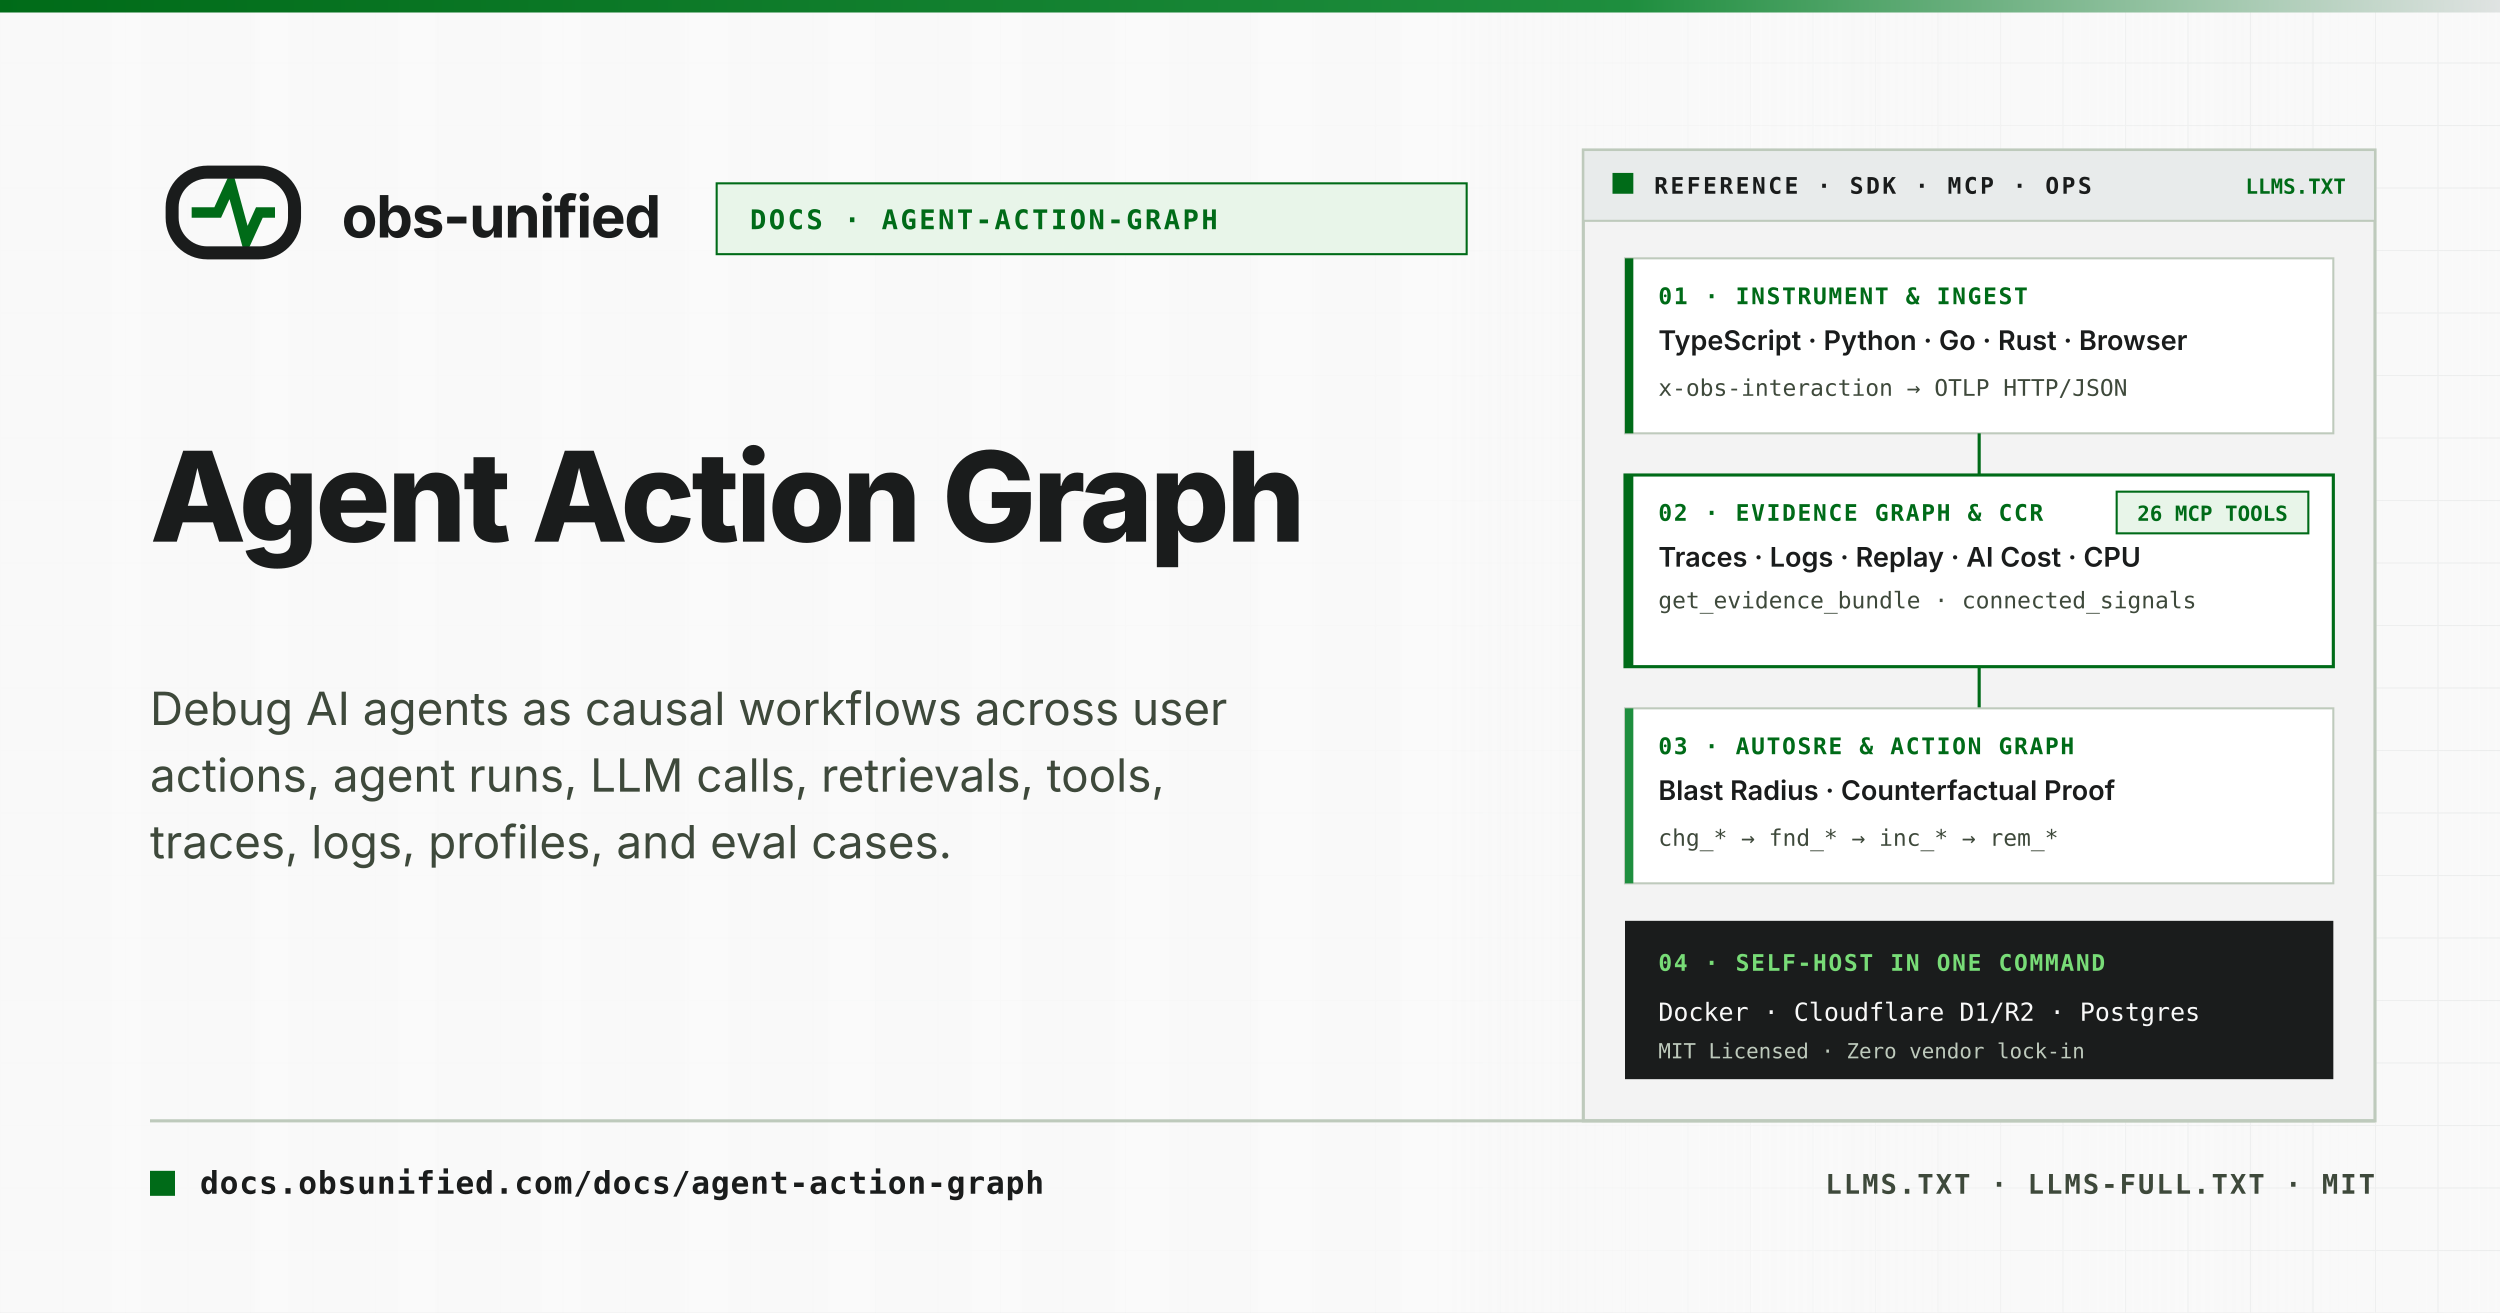
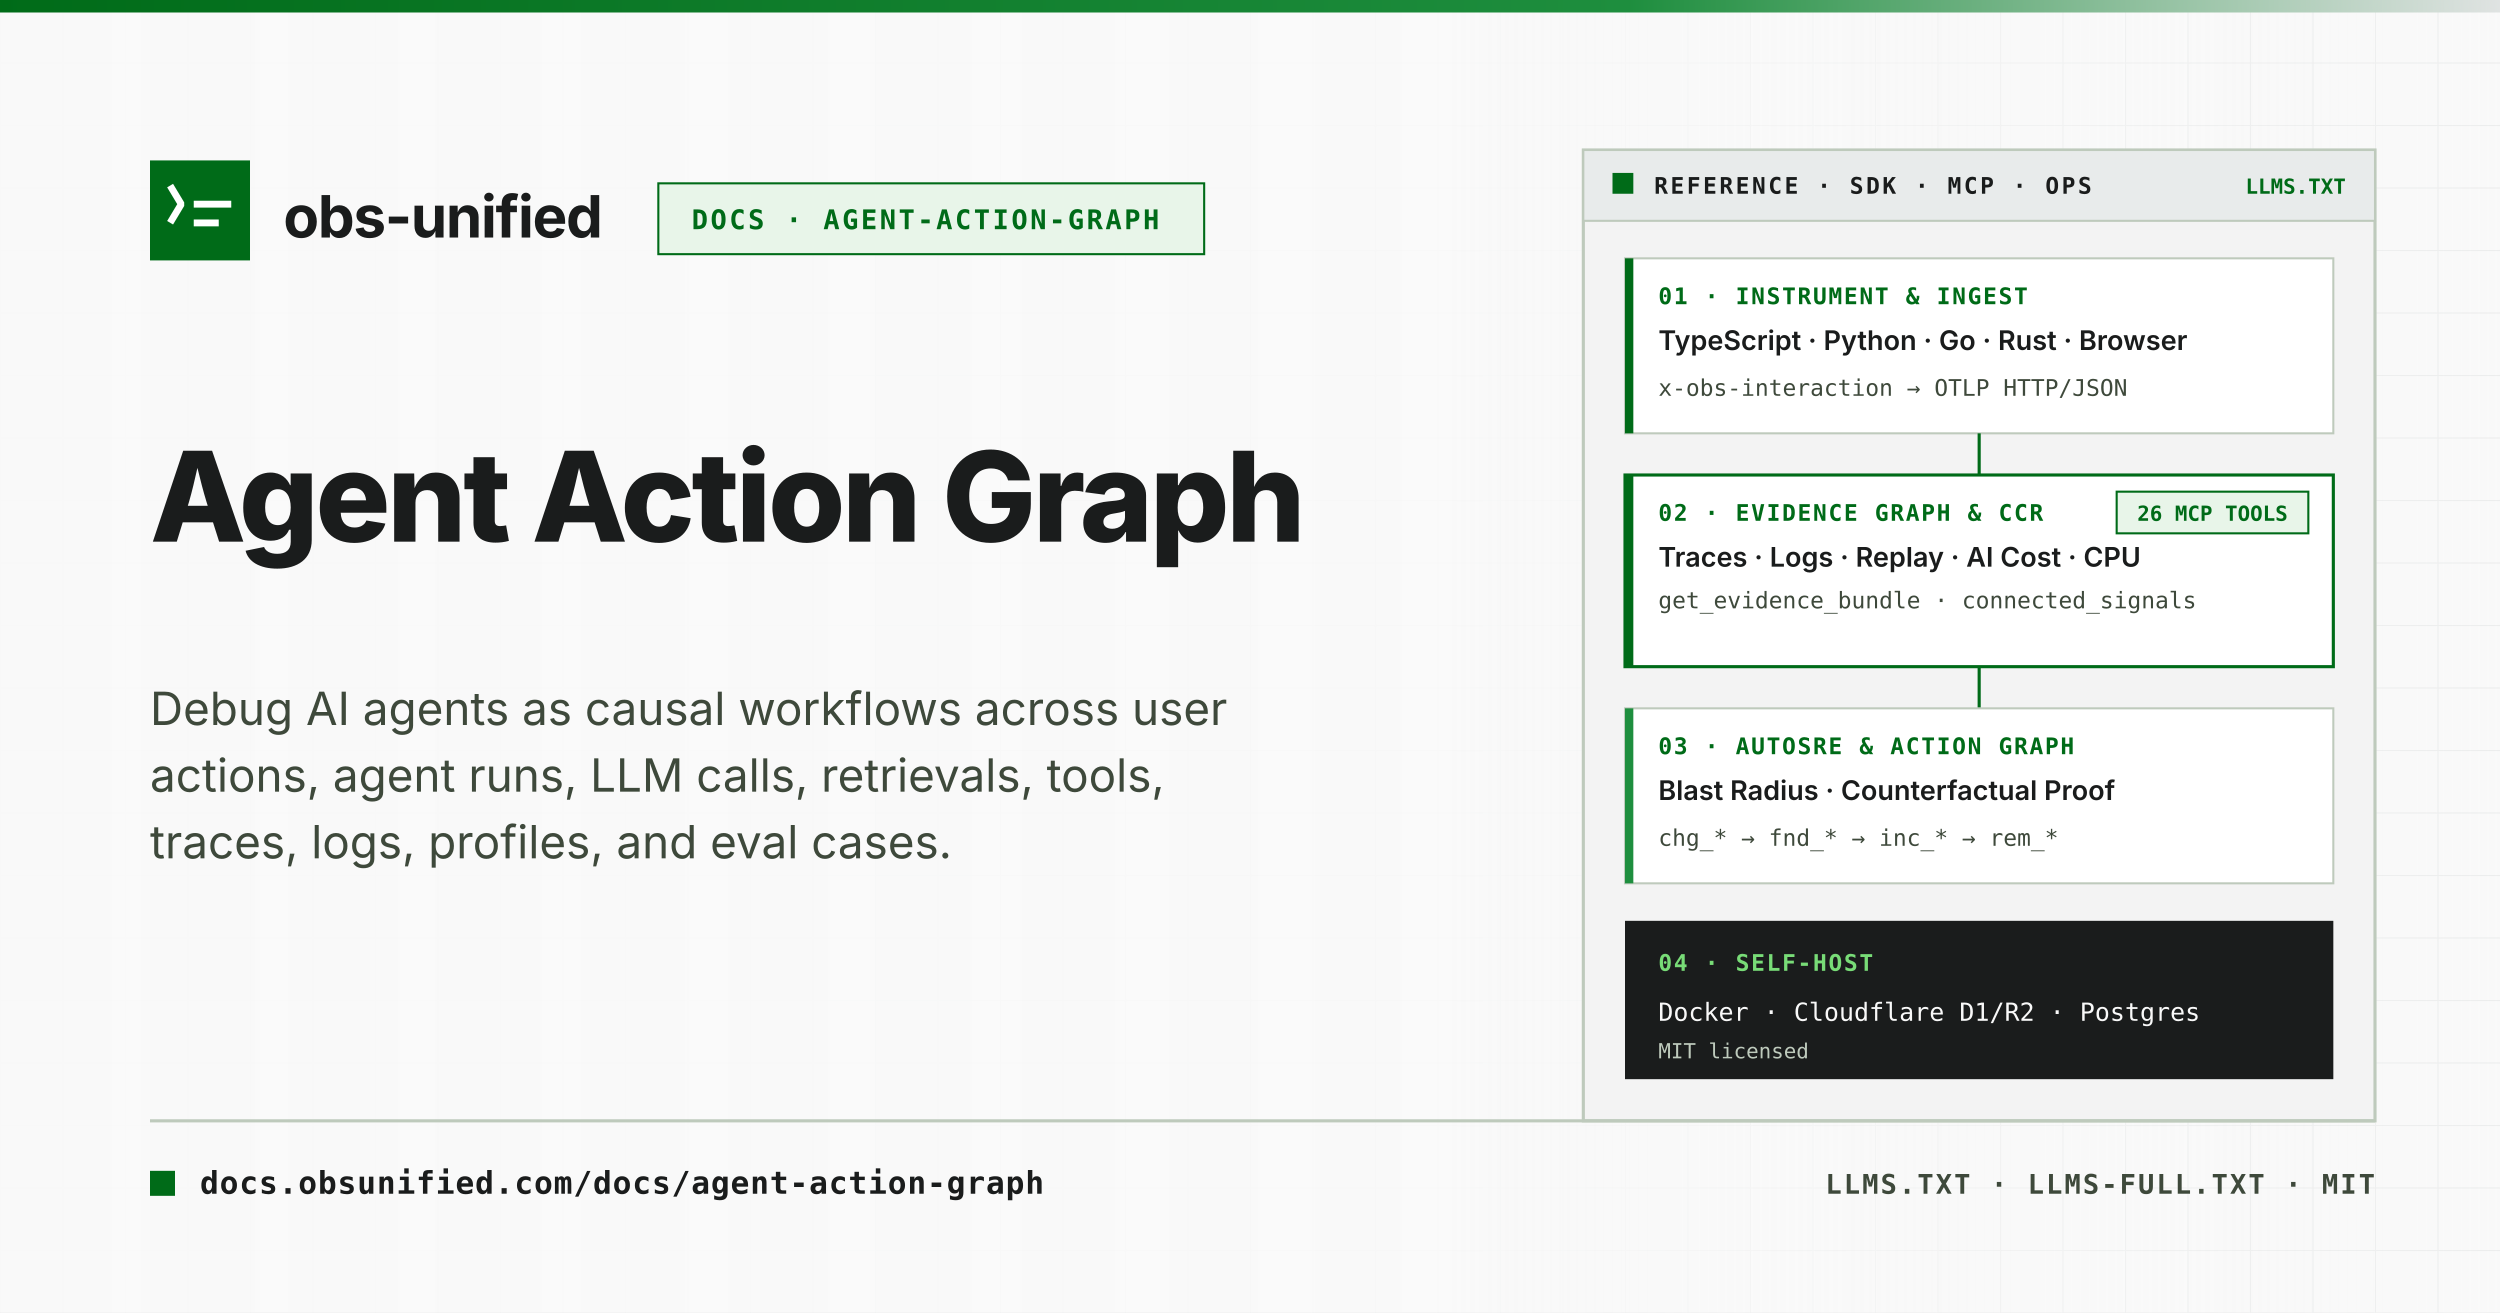
<svg xmlns="http://www.w3.org/2000/svg" viewBox="0 0 1200 630" width="1200" height="630" role="img" aria-label="Agent Action Graph — obs-unified documentation">
  <defs>
    <pattern id="grid" width="30" height="30" patternUnits="userSpaceOnUse">
      <path d="M 30 0 L 0 0 0 30" fill="none" stroke="#E2E4E4" stroke-width="1" />
    </pattern>
    <linearGradient id="surfaceFade" x1="0" y1="0" x2="1" y2="0">
      <stop offset="0%" stop-color="#F9F9F9" stop-opacity="0.97" />
      <stop offset="58%" stop-color="#F9F9F9" stop-opacity="0.93" />
      <stop offset="100%" stop-color="#F9F9F9" stop-opacity="0.45" />
    </linearGradient>
    <linearGradient id="accentBar" x1="0" y1="0" x2="1" y2="0">
      <stop offset="0%" stop-color="#006B18" />
      <stop offset="65%" stop-color="#1E8E3E" />
      <stop offset="100%" stop-color="#E2E4E4" />
    </linearGradient>
  </defs>
  <rect width="1200" height="630" fill="#F9F9F9" />
  <rect width="1200" height="630" fill="url(#grid)" />
  <rect width="1200" height="630" fill="url(#surfaceFade)" />
  <rect x="0" y="0" width="1200" height="6" fill="url(#accentBar)" />
  <g transform="translate(760, 72)">
    <rect x="0" y="0" width="380" height="466" fill="#F3F3F3" stroke="#BECABC" stroke-width="1.5" />
    <rect x="0" y="0" width="380" height="34" fill="#E8EBEB" stroke="#BECABC" stroke-width="1" />
    <rect x="14" y="11" width="10" height="10" fill="#006B18" />
    <text x="34" y="21" font-family="'JetBrains Mono', 'SFMono-Regular', Menlo, monospace" font-size="11" font-weight="700" fill="#1A1C1C" letter-spacing="1.2">REFERENCE · SDK · MCP · OPS</text>
    <text x="366" y="21" text-anchor="end" font-family="'JetBrains Mono', 'SFMono-Regular', Menlo, monospace" font-size="10" font-weight="600" fill="#006B18">LLMS.TXT</text>
    <rect x="20" y="52" width="340" height="84" fill="#FFFFFF" stroke="#BECABC" stroke-width="1" />
    <rect x="20" y="52" width="4" height="84" fill="#006B18" />
    <text x="36" y="74" font-family="'JetBrains Mono', 'SFMono-Regular', Menlo, monospace" font-size="11" font-weight="700" fill="#006B18" letter-spacing="0.8">01 · INSTRUMENT &amp; INGEST</text>
    <text x="36" y="96" font-family="'Inter', -apple-system, sans-serif" font-size="13" font-weight="600" fill="#1A1C1C">TypeScript · Python · Go · Rust · Browser</text>
    <text x="36" y="118" font-family="'JetBrains Mono', 'SFMono-Regular', Menlo, monospace" font-size="11" font-weight="500" fill="#3E493B">x-obs-interaction → OTLP HTTP/JSON</text>
    <line x1="190" y1="136" x2="190" y2="156" stroke="#006B18" stroke-width="1.5" />
    <rect x="20" y="156" width="340" height="92" fill="#FFFFFF" stroke="#006B18" stroke-width="1.5" />
    <rect x="20" y="156" width="4" height="92" fill="#006B18" />
    <text x="36" y="178" font-family="'JetBrains Mono', 'SFMono-Regular', Menlo, monospace" font-size="11" font-weight="700" fill="#006B18" letter-spacing="0.8">02 · EVIDENCE GRAPH &amp; CCR</text>
    <text x="36" y="200" font-family="'Inter', -apple-system, sans-serif" font-size="13" font-weight="600" fill="#1A1C1C">Traces · Logs · Replay · AI Cost · CPU</text>
    <text x="36" y="220" font-family="'JetBrains Mono', 'SFMono-Regular', Menlo, monospace" font-size="11" font-weight="500" fill="#3E493B">get_evidence_bundle · connected_signals</text>
    <rect x="256" y="164" width="92" height="20" fill="#E8F5E9" stroke="#006B18" stroke-width="1" />
    <text x="302" y="178" text-anchor="middle" font-family="'JetBrains Mono', 'SFMono-Regular', Menlo, monospace" font-size="10" font-weight="700" fill="#006B18">26 MCP TOOLS</text>
    <line x1="190" y1="248" x2="190" y2="268" stroke="#006B18" stroke-width="1.5" />
    <rect x="20" y="268" width="340" height="84" fill="#FFFFFF" stroke="#BECABC" stroke-width="1" />
    <rect x="20" y="268" width="4" height="84" fill="#1E8E3E" />
    <text x="36" y="290" font-family="'JetBrains Mono', 'SFMono-Regular', Menlo, monospace" font-size="11" font-weight="700" fill="#006B18" letter-spacing="0.8">03 · AUTOSRE &amp; ACTION GRAPH</text>
    <text x="36" y="312" font-family="'Inter', -apple-system, sans-serif" font-size="13" font-weight="600" fill="#1A1C1C">Blast Radius · Counterfactual Proof</text>
    <text x="36" y="334" font-family="'JetBrains Mono', 'SFMono-Regular', Menlo, monospace" font-size="11" font-weight="500" fill="#3E493B">chg_* → fnd_* → inc_* → rem_*</text>
    <rect x="20" y="370" width="340" height="76" fill="#1A1C1C" />
-     <text x="36" y="394" font-family="'JetBrains Mono', 'SFMono-Regular', Menlo, monospace" font-size="11" font-weight="700" fill="#78DC77" letter-spacing="0.8">04 · SELF-HOST IN ONE COMMAND</text>
+     <text x="36" y="394" font-family="'JetBrains Mono', 'SFMono-Regular', Menlo, monospace" font-size="11" font-weight="700" fill="#78DC77" letter-spacing="0.8">04 · SELF-HOST</text>
    <text x="36" y="418" font-family="'JetBrains Mono', 'SFMono-Regular', Menlo, monospace" font-size="12" font-weight="500" fill="#F9F9F9">Docker · Cloudflare D1/R2 · Postgres</text>
-     <text x="36" y="436" font-family="'JetBrains Mono', 'SFMono-Regular', Menlo, monospace" font-size="10" font-weight="500" fill="#BECABC">MIT Licensed · Zero vendor lock-in</text>
+     <text x="36" y="436" font-family="'JetBrains Mono', 'SFMono-Regular', Menlo, monospace" font-size="10" font-weight="500" fill="#BECABC">MIT licensed</text>
  </g>
  <g transform="translate(72, 72)">
-     <g transform="scale(2.5)">
-       <path d="M9 12H13L15.5 6.5L18.5 17.5L21 12H23" stroke="#006B18" stroke-width="2" stroke-linecap="square" stroke-linejoin="miter" fill="none" />
-       <path fill-rule="evenodd" clip-rule="evenodd" d="M11 3C6.582 3 3 6.582 3 11V13C3 17.418 6.582 21 11 21H21C25.418 21 29 17.418 29 13V11C29 6.582 25.418 3 21 3H11ZM11 5.5C7.962 5.5 5.5 7.962 5.5 11V13C5.5 16.038 7.962 18.5 11 18.5H21C24.038 18.5 26.5 16.038 26.5 13V11C26.5 7.962 24.038 5.5 21 5.5H11Z" fill="#1A1C1C" />
+     <g transform="translate(0, 5) scale(1.5)">
+       <rect width="32" height="32" fill="#006B18" />
+       <path d="M7 9 L10 14 L7 19" fill="none" stroke="#FFFFFF" stroke-width="2.2" stroke-linejoin="bevel" stroke-linecap="square" />
+       <rect x="14" y="12.9" width="12" height="2.2" fill="#FFFFFF" />
+       <rect x="14" y="18.9" width="8" height="2.2" fill="#FFFFFF" />
    </g>
-     <text x="92" y="42" font-family="'Inter', -apple-system, BlinkMacSystemFont, 'Segoe UI', sans-serif" font-size="28" font-weight="700" fill="#1A1C1C" letter-spacing="-0.6">obs-unified</text>
-     <rect x="272" y="16" width="360" height="34" fill="#E8F5E9" stroke="#006B18" stroke-width="1" />
-     <text x="288" y="38" font-family="'JetBrains Mono', 'SFMono-Regular', Menlo, monospace" font-size="13" font-weight="700" fill="#006B18" letter-spacing="1.2">DOCS · AGENT-ACTION-GRAPH</text>
+     <text x="64" y="42" font-family="'Inter', -apple-system, BlinkMacSystemFont, 'Segoe UI', sans-serif" font-size="28" font-weight="700" fill="#1A1C1C" letter-spacing="-0.6">obs-unified</text>
+     <rect x="244" y="16" width="262" height="34" fill="#E8F5E9" stroke="#006B18" stroke-width="1" />
+     <text x="260" y="38" font-family="'JetBrains Mono', 'SFMono-Regular', Menlo, monospace" font-size="13" font-weight="700" fill="#006B18" letter-spacing="1.2">DOCS · AGENT-ACTION-GRAPH</text>
  </g>
  <text x="72" y="260" font-family="'Inter', -apple-system, BlinkMacSystemFont, 'Segoe UI', sans-serif" font-size="60" font-weight="800" fill="#1A1C1C" letter-spacing="-1.6">Agent Action Graph</text>
  <text x="72" y="348" font-family="'Inter', -apple-system, BlinkMacSystemFont, 'Segoe UI', sans-serif" font-size="22" font-weight="400" fill="#3E493B">Debug AI agents as causal workflows across user</text>
  <text x="72" y="380" font-family="'Inter', -apple-system, BlinkMacSystemFont, 'Segoe UI', sans-serif" font-size="22" font-weight="400" fill="#3E493B">actions, agent runs, LLM calls, retrievals, tools,</text>
  <text x="72" y="412" font-family="'Inter', -apple-system, BlinkMacSystemFont, 'Segoe UI', sans-serif" font-size="22" font-weight="400" fill="#3E493B">traces, logs, profiles, and eval cases.</text>
  <line x1="72" y1="538" x2="1140" y2="538" stroke="#BECABC" stroke-width="1.5" />
  <rect x="72" y="562" width="12" height="12" fill="#006B18" />
  <text x="96" y="573" font-family="'JetBrains Mono', 'SFMono-Regular', Menlo, monospace" font-size="15" font-weight="700" fill="#1A1C1C" letter-spacing="0.4">docs.obsunified.com/docs/agent-action-graph</text>
  <text x="1140" y="573" text-anchor="end" font-family="'JetBrains Mono', 'SFMono-Regular', Menlo, monospace" font-size="13" font-weight="600" fill="#3E493B" letter-spacing="1">LLMS.TXT · LLMS-FULL.TXT · MIT</text>
</svg>
